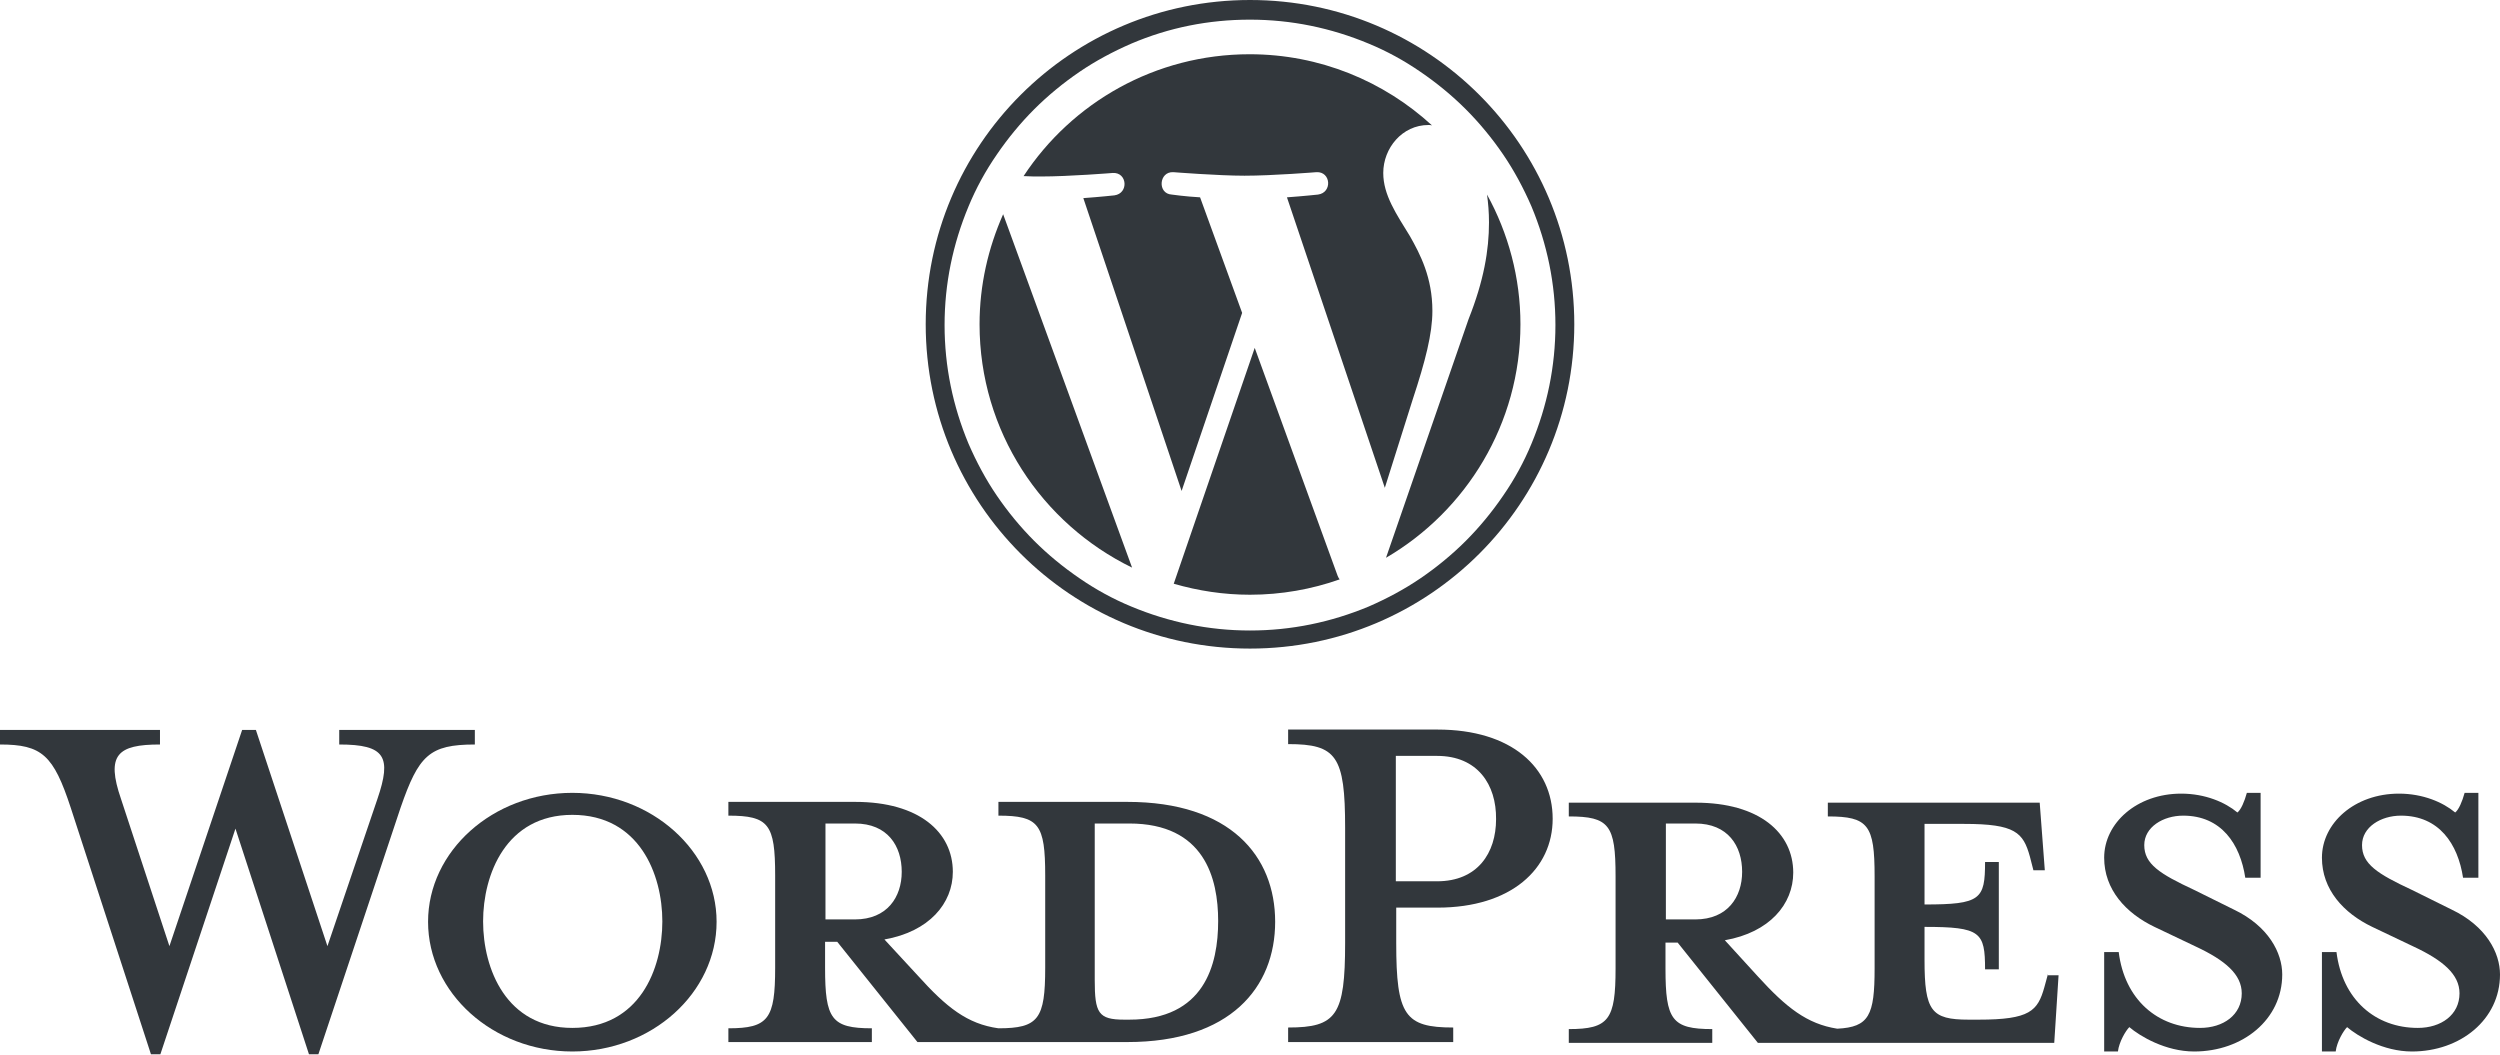
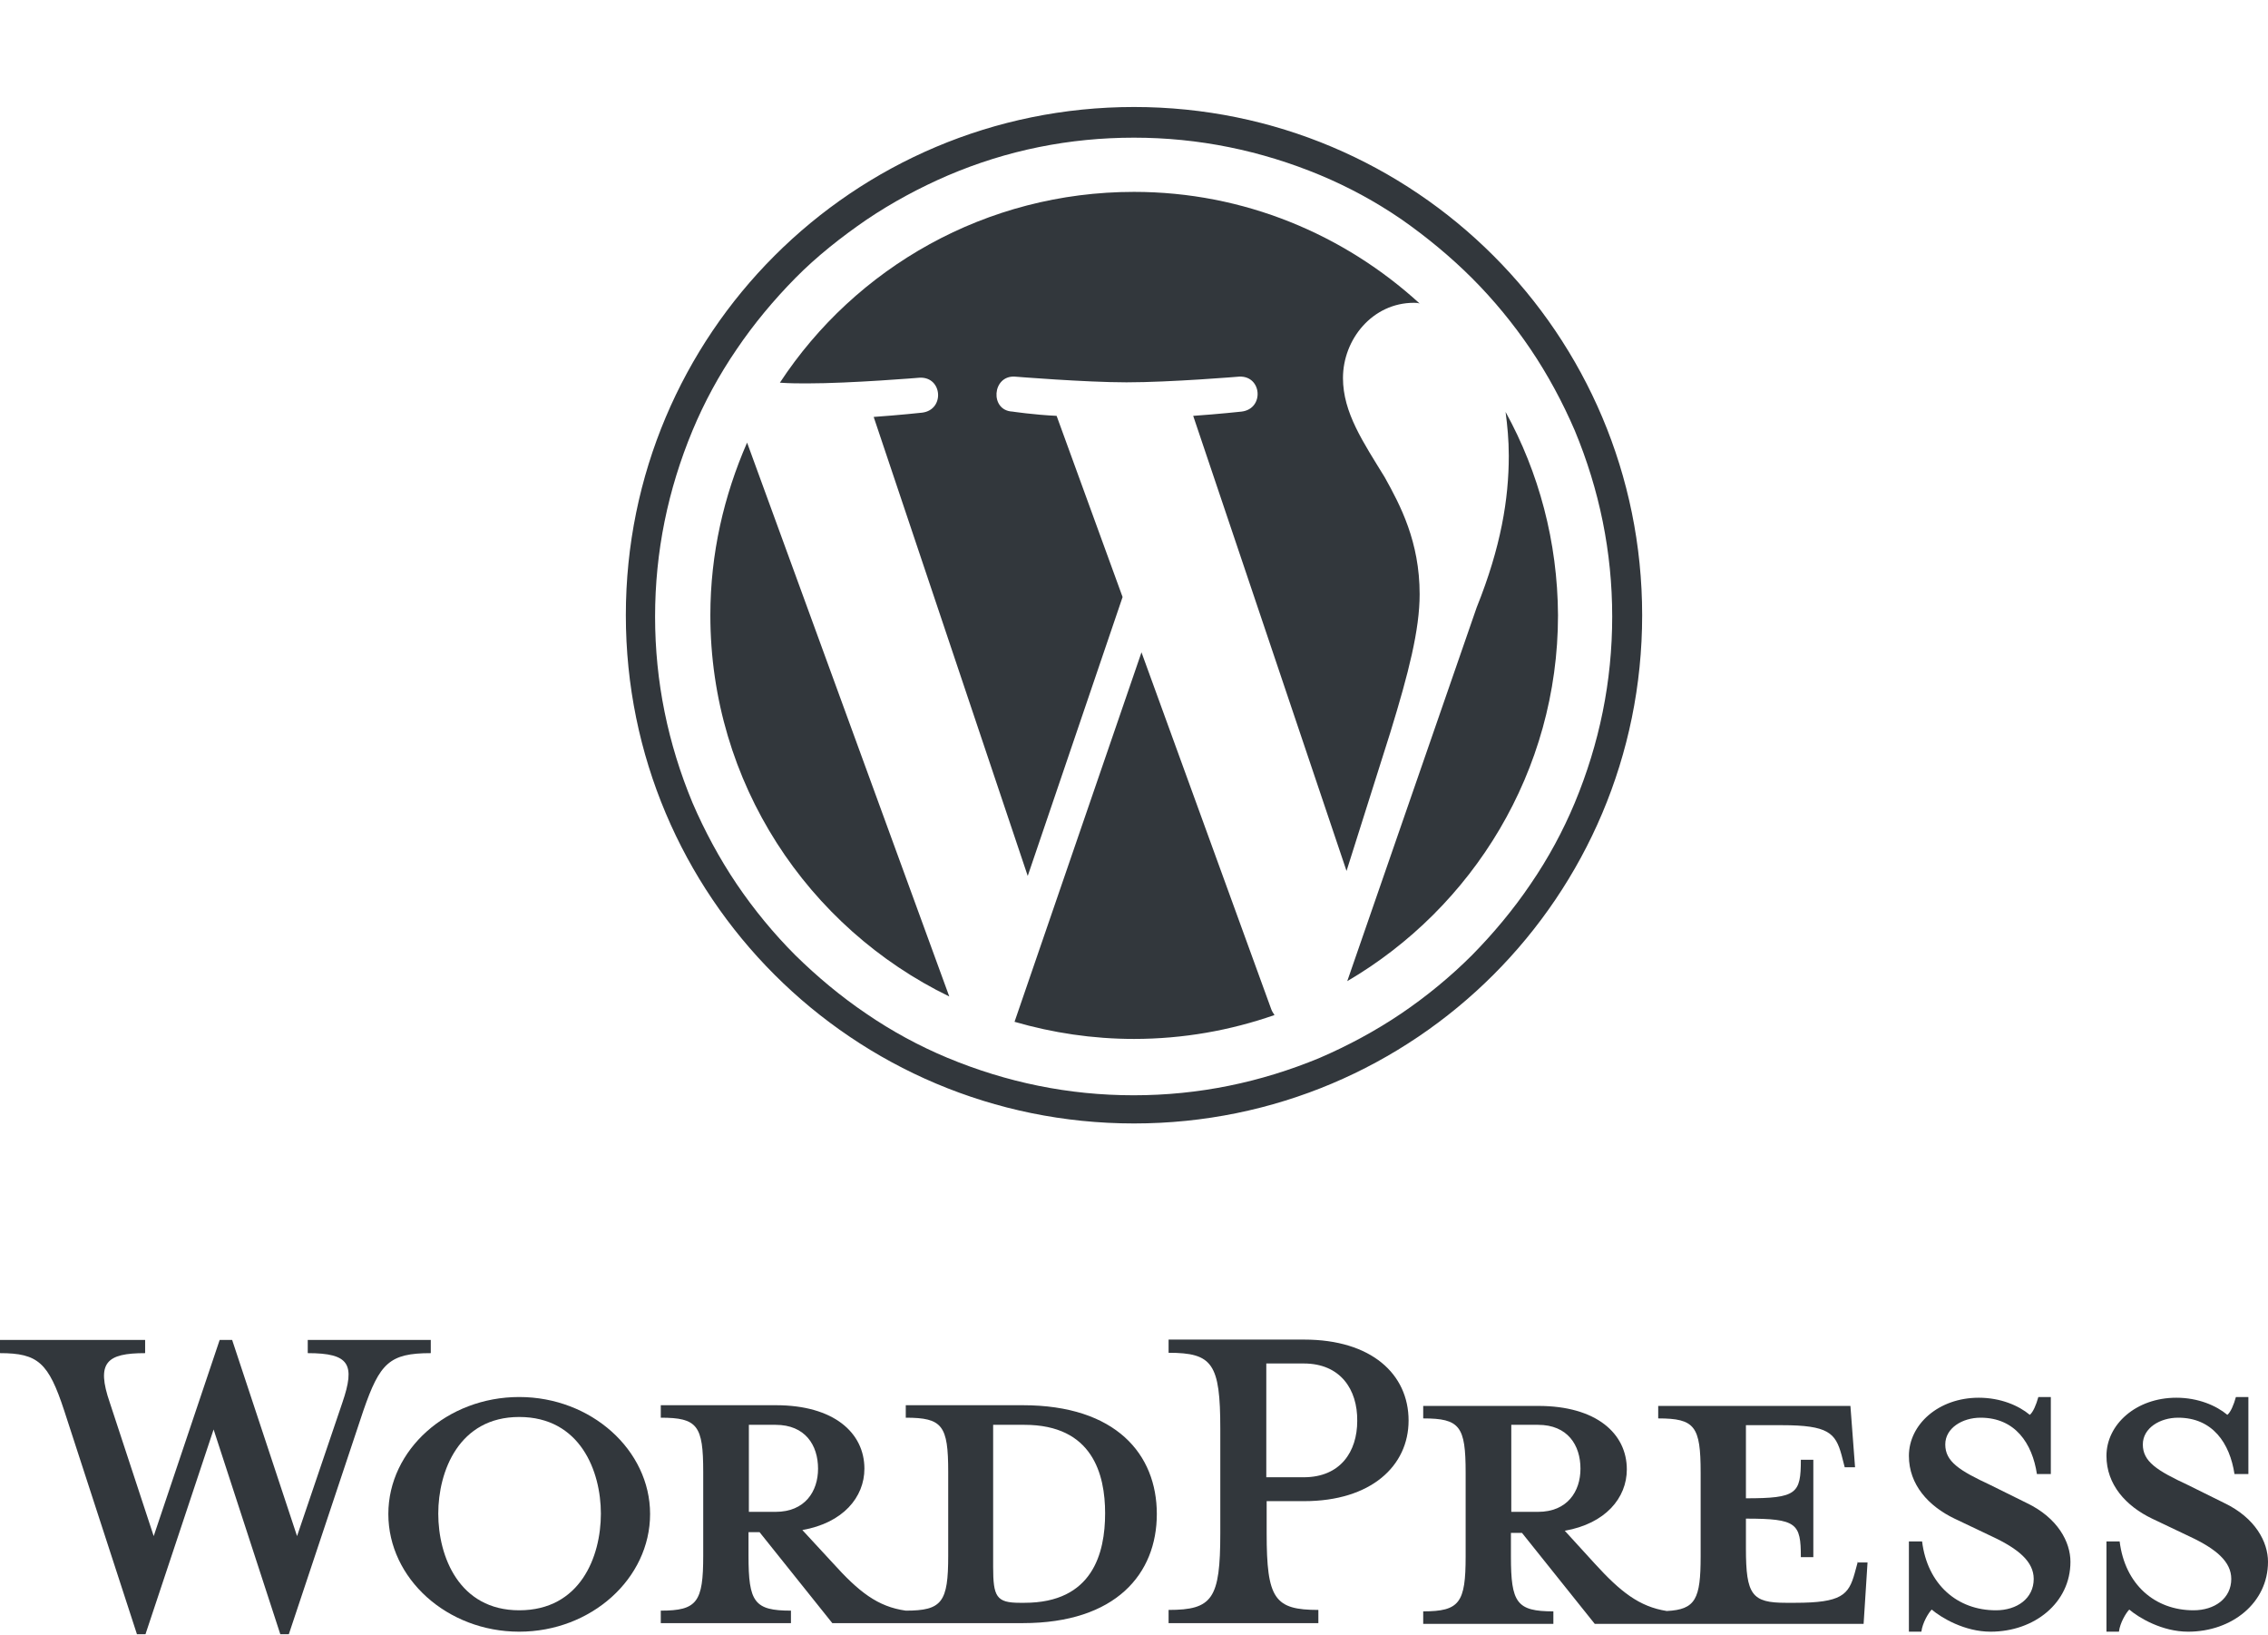
- <svg xmlns="http://www.w3.org/2000/svg" version="1.1" id="Layer_1" x="0px" y="0px" viewBox="0 0 636 268.2" style="enable-background:new 0 0 636 268.2;" xml:space="preserve">
+ <svg xmlns="http://www.w3.org/2000/svg" version="1.1" id="Layer_1" x="0px" y="0px" viewBox="0 0 636 458.2" style="enable-background:new 0 0 636 458.2;" xml:space="preserve">
  <style type="text/css">
	.st0{fill:#32373C;}
</style>
-   <g id="Logotype_1_">
-     <g id="Wordmark_1_">
-       <path class="st0" d="M286.8,204H254v3.5c10.3,0,11.9,2.2,11.9,15.2v23.5c0,13-1.7,15.4-11.9,15.4c-7.9-1.1-13.2-5.3-20.5-13.4    L225,239c11.4-2,17.4-9.2,17.4-17.2c0-10.1-8.6-17.8-24.8-17.8h-32.3v3.5c10.3,0,11.9,2.2,11.9,15.2v23.5c0,13-1.7,15.4-11.9,15.4    v3.5h36.5v-3.5c-10.3,0-11.9-2.4-11.9-15.4v-6.6h3.1l20.4,25.5h53.4c26.2,0,37.6-13.9,37.6-30.6C324.4,217.8,313,204,286.8,204z     M210,233.9v-24.4h7.5c8.3,0,11.9,5.7,11.9,12.3c0,6.4-3.7,12.1-11.9,12.1H210z M287.3,259.4h-1.3c-6.6,0-7.5-1.7-7.5-10.1v-39.8    c0,0,8.1,0,8.8,0c19.1,0,22.6,13.9,22.6,24.8C309.9,245.5,306.4,259.4,287.3,259.4z" />
-       <path class="st0" d="M83.3,240.7l12.7-37.4c3.7-10.8,2-13.9-9.7-13.9v-3.7h34.5v3.7c-11.6,0-14.3,2.8-18.9,16.1l-20.9,62.7h-2.4    l-18.7-57.4l-19.1,57.4h-2.4L18,205.5c-4.4-13.4-7.3-16.1-18-16.1v-3.7h40.7v3.7c-10.8,0-13.8,2.6-9.9,13.9l12.3,37.4l18.5-55h3.5    L83.3,240.7z" />
-       <path class="st0" d="M145.6,267.5c-20.2,0-36.7-14.9-36.7-33c0-18,16.5-32.8,36.7-32.8c20.2,0,36.7,14.9,36.7,32.8    C182.3,252.6,165.8,267.5,145.6,267.5z M145.6,207.3c-16.9,0-22.7,15.2-22.7,27.1c0,12.1,5.9,27.1,22.7,27.1    c17.1,0,22.9-15,22.9-27.1C168.5,222.5,162.7,207.3,145.6,207.3z" />
-       <path class="st0" d="M369.7,261.4v3.7h-42v-3.7c12.3,0,14.5-3.1,14.5-21.5v-29.3c0-18.3-2.2-21.3-14.5-21.3v-3.7h38    c18.9,0,29.3,9.7,29.3,22.7c0,12.7-10.5,22.6-29.3,22.6h-10.5v9C355.2,258.3,357.4,261.4,369.7,261.4z M365.6,192.3h-10.5v31.9    h10.5c10.3,0,15-7.2,15-15.8C380.7,199.6,375.9,192.3,365.6,192.3z" />
-       <path class="st0" d="M521,247.8l-0.9,3.3c-1.7,6.1-3.7,8.3-16.7,8.3h-2.6c-9.5,0-11.2-2.2-11.2-15.2v-8.4    c14.3,0,15.4,1.3,15.4,10.8h3.5v-27.3H505c0,9.5-1.1,10.8-15.4,10.8v-20.5h10.1c13,0,15,2.2,16.7,8.3l0.9,3.5h2.9l-1.3-17.2H465    v3.5c10.3,0,11.9,2.2,11.9,15.2v23.5c0,11.9-1.4,14.9-9.5,15.3c-7.7-1.2-13-5.4-20.2-13.3l-8.4-9.2c11.4-2,17.4-9.2,17.4-17.2    c0-10.1-8.6-17.8-24.8-17.8h-32.3v3.5c10.3,0,11.9,2.2,11.9,15.2v23.5c0,13-1.7,15.4-11.9,15.4v3.5h36.5v-3.5    c-10.3,0-11.9-2.4-11.9-15.4v-6.6h3.1l20.4,25.5h75.4l1.1-17.2H521z M423.8,233.9v-24.4h7.5c8.3,0,11.9,5.7,11.9,12.3    c0,6.4-3.7,12.1-11.9,12.1H423.8z" />
-       <path class="st0" d="M558.2,267.5c-7.3,0-13.8-3.9-16.5-6.2c-0.9,0.9-2.6,3.7-2.9,6.2h-3.5v-25.3h3.7c1.5,12.1,9.9,19.3,20.7,19.3    c5.9,0,10.6-3.3,10.6-8.8c0-4.8-4.2-8.4-11.7-11.9l-10.5-5c-7.3-3.5-12.8-9.5-12.8-17.6c0-8.8,8.3-16.3,19.6-16.3    c6.1,0,11.2,2.2,14.3,4.8c0.9-0.7,1.8-2.8,2.4-5h3.5v21.6h-3.9c-1.3-8.6-6.1-15.8-15.8-15.8c-5.1,0-9.9,2.9-9.9,7.5    c0,4.8,3.9,7.3,12.7,11.4l10.1,5c8.8,4.2,12.3,11,12.3,16.5C580.6,259.4,570.5,267.5,558.2,267.5z" />
-       <path class="st0" d="M613.6,267.5c-7.3,0-13.8-3.9-16.5-6.2c-0.9,0.9-2.6,3.7-2.9,6.2h-3.5v-25.3h3.7c1.5,12.1,9.9,19.3,20.7,19.3    c5.9,0,10.6-3.3,10.6-8.8c0-4.8-4.2-8.4-11.7-11.9l-10.5-5c-7.3-3.5-12.8-9.5-12.8-17.6c0-8.8,8.3-16.3,19.6-16.3    c6.1,0,11.2,2.2,14.3,4.8c0.9-0.7,1.8-2.8,2.4-5h3.5v21.6h-3.9c-1.3-8.6-6.1-15.8-15.8-15.8c-5.1,0-9.9,2.9-9.9,7.5    c0,4.8,3.9,7.3,12.7,11.4l10.1,5c8.8,4.2,12.3,11,12.3,16.5C636,259.4,625.9,267.5,613.6,267.5z" />
-     </g>
-     <g id="W_Mark_1_">
-       <path class="st0" d="M318,5c10.5,0,20.6,2.1,30.2,6.1c4.6,1.9,9,4.3,13.2,7.2c4.1,2.8,8,6,11.5,9.5c3.5,3.5,6.7,7.4,9.5,11.5    c2.8,4.1,5.2,8.6,7.2,13.2c4,9.6,6.1,19.7,6.1,30.2s-2.1,20.6-6.1,30.2c-1.9,4.6-4.3,9-7.2,13.2c-2.8,4.1-6,8-9.5,11.5    c-3.5,3.5-7.4,6.7-11.5,9.5c-4.1,2.8-8.6,5.2-13.2,7.2c-9.6,4-19.7,6.1-30.2,6.1c-10.5,0-20.6-2.1-30.2-6.1    c-4.6-1.9-9-4.3-13.2-7.2c-4.1-2.8-8-6-11.5-9.5c-3.5-3.5-6.7-7.4-9.5-11.5c-2.8-4.1-5.2-8.6-7.2-13.2c-4-9.6-6.1-19.7-6.1-30.2    s2.1-20.6,6.1-30.2c1.9-4.6,4.3-9,7.2-13.2c2.8-4.1,6-8,9.5-11.5c3.5-3.5,7.4-6.7,11.5-9.5c4.1-2.8,8.6-5.2,13.2-7.2    C297.4,7,307.5,5,318,5 M318,0c-45.6,0-82.5,36.9-82.5,82.5c0,45.6,36.9,82.5,82.5,82.5c45.6,0,82.5-36.9,82.5-82.5    C400.5,36.9,363.6,0,318,0L318,0z" />
-       <path class="st0" d="M249.2,82.5c0,27.2,15.8,50.7,38.8,61.9l-32.8-89.9C251.4,63.1,249.2,72.5,249.2,82.5z M364.4,79.1    c0-8.5-3.1-14.4-5.7-19c-3.5-5.7-6.8-10.5-6.8-16.1c0-6.3,4.8-12.2,11.5-12.2c0.3,0,0.6,0,0.9,0.1c-12.2-11.2-28.5-18.1-46.4-18.1    c-24,0-45.2,12.3-57.5,31c1.6,0.1,3.1,0.1,4.4,0.1c7.2,0,18.3-0.9,18.3-0.9c3.7-0.2,4.1,5.2,0.4,5.7c0,0-3.7,0.4-7.9,0.7l25,74.5    L316,79.6l-10.7-29.4c-3.7-0.2-7.2-0.7-7.2-0.7c-3.7-0.2-3.3-5.9,0.4-5.7c0,0,11.4,0.9,18.1,0.9c7.2,0,18.3-0.9,18.3-0.9    c3.7-0.2,4.1,5.2,0.4,5.7c0,0-3.7,0.4-7.9,0.7l24.9,73.9l7.1-22.5C362.6,91.9,364.4,84.9,364.4,79.1z M319.2,88.5l-20.6,60    c6.2,1.8,12.7,2.8,19.4,2.8c8,0,15.7-1.4,22.8-3.9c-0.2-0.3-0.4-0.6-0.5-0.9L319.2,88.5z M378.3,49.5c0.3,2.2,0.5,4.5,0.5,7.1    c0,7-1.3,14.8-5.2,24.6l-21,60.7c20.4-11.9,34.2-34.1,34.2-59.4C386.8,70.6,383.7,59.3,378.3,49.5z" />
-     </g>
+   <g id="Wordmark_1_">
+     <path class="st0" d="M286.8,394H254v3.5c10.3,0,11.9,2.2,11.9,15.2v23.5c0,13-1.7,15.4-11.9,15.4c-7.9-1.1-13.2-5.3-20.5-13.4   L225,429c11.4-2,17.4-9.2,17.4-17.2c0-10.1-8.6-17.8-24.8-17.8h-32.3v3.5c10.3,0,11.9,2.2,11.9,15.2v23.5c0,13-1.7,15.4-11.9,15.4   v3.5h36.5v-3.5c-10.3,0-11.9-2.4-11.9-15.4v-6.6h3.1l20.4,25.5h53.4c26.2,0,37.6-13.9,37.6-30.6S313,394,286.8,394z M210,423.9   v-24.4h7.5c8.3,0,11.9,5.7,11.9,12.3c0,6.4-3.7,12.1-11.9,12.1L210,423.9L210,423.9z M287.3,449.4H286c-6.6,0-7.5-1.7-7.5-10.1   v-39.8c0,0,8.1,0,8.8,0c19.1,0,22.6,13.9,22.6,24.8C309.9,435.5,306.4,449.4,287.3,449.4z" />
+     <path class="st0" d="M83.3,430.7L96,393.3c3.7-10.8,2-13.9-9.7-13.9v-3.7h34.5v3.7c-11.6,0-14.3,2.8-18.9,16.1L81,458.2h-2.4   l-18.7-57.4l-19.1,57.4h-2.4L18,395.5c-4.4-13.4-7.3-16.1-18-16.1v-3.7h40.7v3.7c-10.8,0-13.8,2.6-9.9,13.9l12.3,37.4l18.5-55h3.5   L83.3,430.7z" />
+     <path class="st0" d="M145.6,457.5c-20.2,0-36.7-14.9-36.7-33c0-18,16.5-32.8,36.7-32.8s36.7,14.9,36.7,32.8   C182.3,442.6,165.8,457.5,145.6,457.5z M145.6,397.3c-16.9,0-22.7,15.2-22.7,27.1c0,12.1,5.9,27.1,22.7,27.1   c17.1,0,22.9-15,22.9-27.1C168.5,412.5,162.7,397.3,145.6,397.3z" />
+     <path class="st0" d="M369.7,451.4v3.7h-42v-3.7c12.3,0,14.5-3.1,14.5-21.5v-29.3c0-18.3-2.2-21.3-14.5-21.3v-3.7h38   c18.9,0,29.3,9.7,29.3,22.7c0,12.7-10.5,22.6-29.3,22.6h-10.5v9C355.2,448.3,357.4,451.4,369.7,451.4z M365.6,382.3h-10.5v31.9   h10.5c10.3,0,15-7.2,15-15.8C380.7,389.6,375.9,382.3,365.6,382.3z" />
+     <path class="st0" d="M521,437.8l-0.9,3.3c-1.7,6.1-3.7,8.3-16.7,8.3h-2.6c-9.5,0-11.2-2.2-11.2-15.2v-8.4   c14.3,0,15.4,1.3,15.4,10.8h3.5v-27.3H505c0,9.5-1.1,10.8-15.4,10.8v-20.5h10.1c13,0,15,2.2,16.7,8.3l0.9,3.5h2.9l-1.3-17.2H465   v3.5c10.3,0,11.9,2.2,11.9,15.2v23.5c0,11.9-1.4,14.9-9.5,15.3c-7.7-1.2-13-5.4-20.2-13.3l-8.4-9.2c11.4-2,17.4-9.2,17.4-17.2   c0-10.1-8.6-17.8-24.8-17.8h-32.3v3.5c10.3,0,11.9,2.2,11.9,15.2v23.5c0,13-1.7,15.4-11.9,15.4v3.5h36.5v-3.5   c-10.3,0-11.9-2.4-11.9-15.4v-6.6h3.1l20.4,25.5h75.4l1.1-17.2H521V437.8z M423.8,423.9v-24.4h7.5c8.3,0,11.9,5.7,11.9,12.3   c0,6.4-3.7,12.1-11.9,12.1L423.8,423.9L423.8,423.9z" />
+     <path class="st0" d="M558.2,457.5c-7.3,0-13.8-3.9-16.5-6.2c-0.9,0.9-2.6,3.7-2.9,6.2h-3.5v-25.3h3.7c1.5,12.1,9.9,19.3,20.7,19.3   c5.9,0,10.6-3.3,10.6-8.8c0-4.8-4.2-8.4-11.7-11.9l-10.5-5c-7.3-3.5-12.8-9.5-12.8-17.6c0-8.8,8.3-16.3,19.6-16.3   c6.1,0,11.2,2.2,14.3,4.8c0.9-0.7,1.8-2.8,2.4-5h3.5v21.6h-3.9c-1.3-8.6-6.1-15.8-15.8-15.8c-5.1,0-9.9,2.9-9.9,7.5   c0,4.8,3.9,7.3,12.7,11.4l10.1,5c8.8,4.2,12.3,11,12.3,16.5C580.6,449.4,570.5,457.5,558.2,457.5z" />
+     <path class="st0" d="M613.6,457.5c-7.3,0-13.8-3.9-16.5-6.2c-0.9,0.9-2.6,3.7-2.9,6.2h-3.5v-25.3h3.7c1.5,12.1,9.9,19.3,20.7,19.3   c5.9,0,10.6-3.3,10.6-8.8c0-4.8-4.2-8.4-11.7-11.9l-10.5-5c-7.3-3.5-12.8-9.5-12.8-17.6c0-8.8,8.3-16.3,19.6-16.3   c6.1,0,11.2,2.2,14.3,4.8c0.9-0.7,1.8-2.8,2.4-5h3.5v21.6h-3.9c-1.3-8.6-6.1-15.8-15.8-15.8c-5.1,0-9.9,2.9-9.9,7.5   c0,4.8,3.9,7.3,12.7,11.4l10.1,5c8.8,4.2,12.3,11,12.3,16.5C636,449.4,625.9,457.5,613.6,457.5z" />
+   </g>
+   <g id="W_Mark_1_">
+     <path class="st0" d="M318,38.6c18.1,0,35.6,3.6,52.2,10.5c7.9,3.3,15.5,7.4,22.8,12.4C400,66.4,406.8,72,412.8,78   c6,6,11.6,12.8,16.4,19.9c4.8,7.1,9,14.9,12.4,22.8c6.9,16.6,10.5,34,10.5,52.2s-3.6,35.6-10.5,52.2c-3.3,7.9-7.4,15.5-12.4,22.8   c-4.8,7.1-10.4,13.8-16.4,19.9c-6,6-12.8,11.6-19.9,16.4c-7.1,4.8-14.9,9-22.8,12.4c-16.6,6.9-34,10.5-52.2,10.5   s-35.6-3.6-52.2-10.5c-7.9-3.3-15.5-7.4-22.8-12.4c-7.1-4.8-13.8-10.4-19.9-16.4c-6-6-11.6-12.8-16.4-19.9   c-4.8-7.1-9-14.9-12.4-22.8c-6.9-16.6-10.5-34-10.5-52.2s3.6-35.6,10.5-52.2c3.3-7.9,7.4-15.5,12.4-22.8   c4.8-7.1,10.4-13.8,16.4-19.9S236,66.4,243,61.6c7.1-4.8,14.9-9,22.8-12.4C282.4,42.1,299.9,38.6,318,38.6 M318,30   c-78.8,0-142.5,63.7-142.5,142.5S239.2,315,318,315s142.5-63.7,142.5-142.5S396.8,30,318,30L318,30z" />
+     <path class="st0" d="M199.2,172.5c0,47,27.3,87.6,67,106.9l-56.7-155.3C203,139,199.2,155.2,199.2,172.5z M398.1,166.6   c0-14.7-5.4-24.9-9.8-32.8c-6-9.8-11.7-18.1-11.7-27.8c0-10.9,8.3-21.1,19.9-21.1c0.5,0,1,0,1.6,0.2   c-21.1-19.3-49.2-31.3-80.1-31.3c-41.5,0-78.1,21.2-99.3,53.5c2.8,0.2,5.4,0.2,7.6,0.2c12.4,0,31.6-1.6,31.6-1.6   c6.4-0.3,7.1,9,0.7,9.8c0,0-6.4,0.7-13.6,1.2l43.2,128.7l26.6-78.2l-18.5-50.8c-6.4-0.3-12.4-1.2-12.4-1.2   c-6.4-0.3-5.7-10.2,0.7-9.8c0,0,19.7,1.6,31.3,1.6c12.4,0,31.6-1.6,31.6-1.6c6.4-0.3,7.1,9,0.7,9.8c0,0-6.4,0.7-13.6,1.2l43,127.6   l12.3-38.9C395,188.7,398.1,176.6,398.1,166.6z M320.1,182.9l-35.6,103.6c10.7,3.1,21.9,4.8,33.5,4.8c13.8,0,27.1-2.4,39.4-6.7   c-0.3-0.5-0.7-1-0.9-1.6L320.1,182.9z M422.2,115.5c0.5,3.8,0.9,7.8,0.9,12.3c0,12.1-2.2,25.6-9,42.5l-36.3,104.8   c35.2-20.6,59.1-58.9,59.1-102.6C436.8,151.9,431.5,132.4,422.2,115.5z" />
  </g>
</svg>
